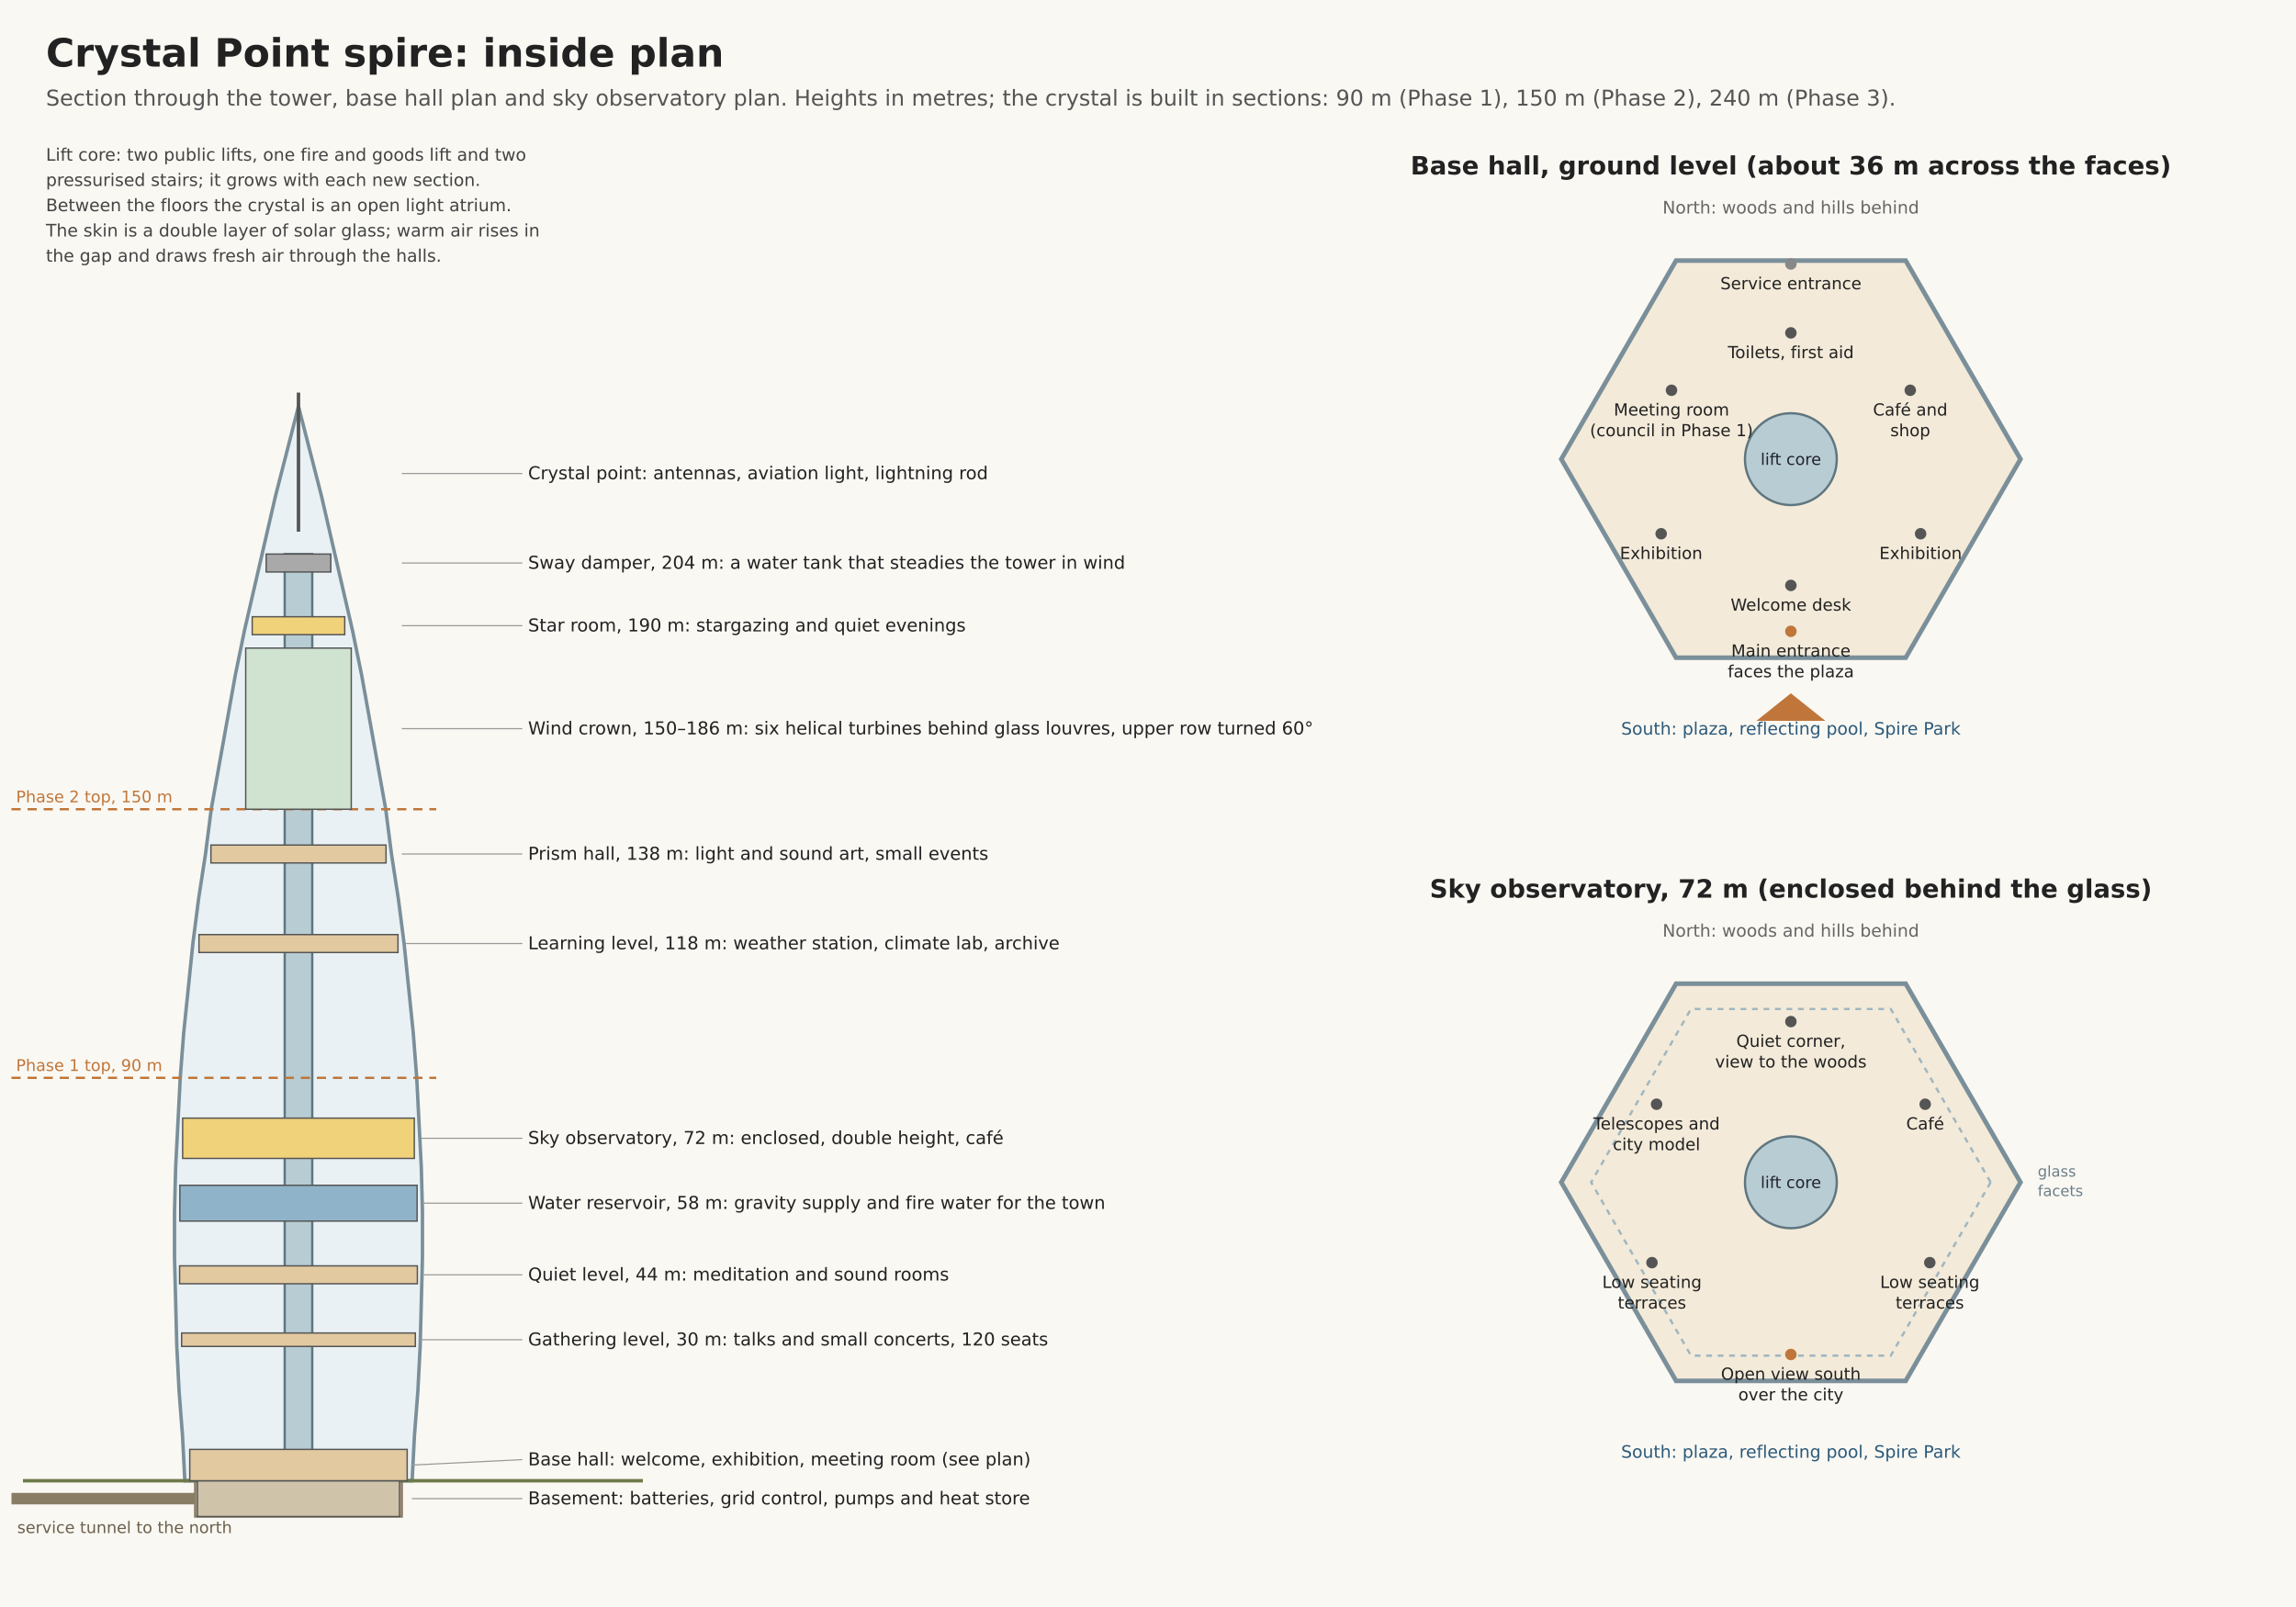
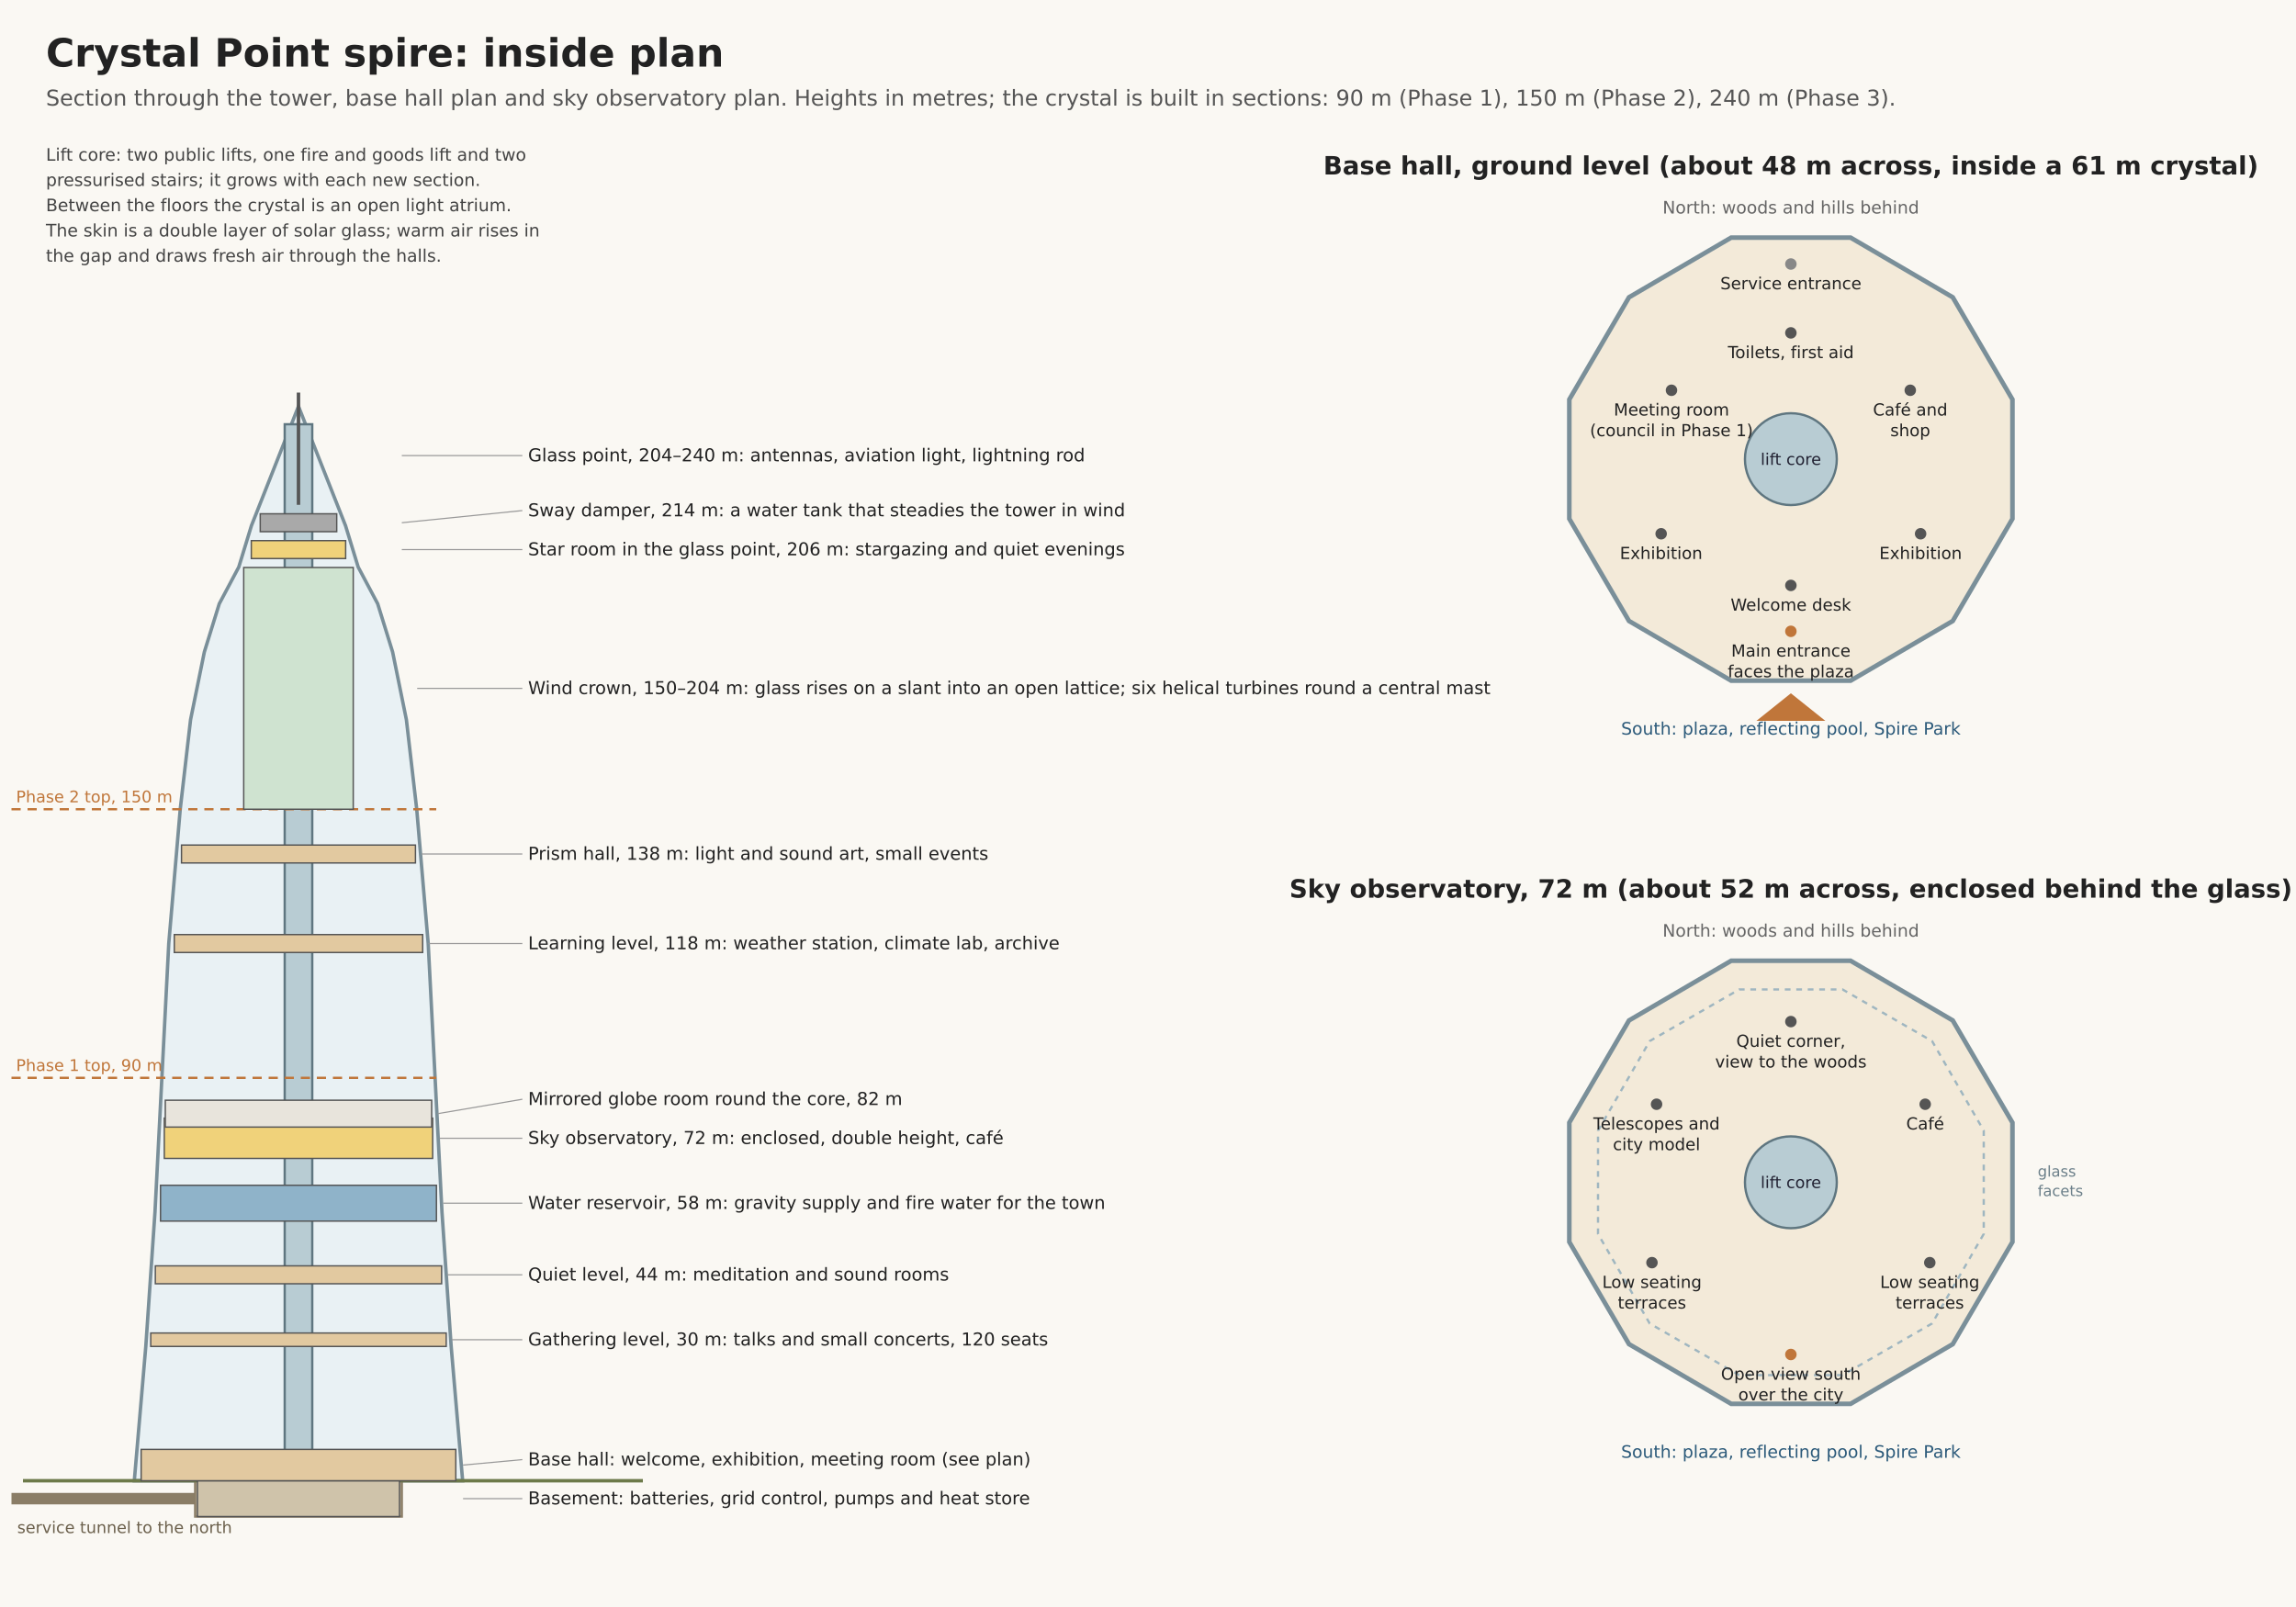
<svg xmlns="http://www.w3.org/2000/svg" width="2000" height="1400" viewBox="0 0 2000 1400" font-family="DejaVu Sans, Arial">
  <rect width="2000" height="1400" fill="#faf8f3" />
  <text x="40" y="58" font-size="34" font-weight="bold" fill="#222">Crystal Point spire: inside plan</text>
  <text x="40" y="92" font-size="19" fill="#555">Section through the tower, base hall plan and sky observatory plan. Heights in metres; the crystal is built in sections: 90 m (Phase 1), 150 m (Phase 2), 240 m (Phase 3).</text>
-   <polygon points="161,1290 159,1251 156,1212 154,1173 153,1134 152,1095 152,1056 153,1017 155,978 157,939 160,900 164,861 168,822 173,783 179,744 184,705 191,666 198,627 205,588 213,549 222,510 231,471 240,432 250,393 260,354 260,354 270,393 280,432 289,471 298,510 307,549 315,588 322,627 329,666 336,705 341,744 347,783 352,822 356,861 360,900 363,939 365,978 367,1017 368,1056 368,1095 367,1134 366,1173 364,1212 361,1251 359,1290" fill="#e9f1f4" stroke="#7a8f99" stroke-width="3" />
+   <polygon points="117,1290 127,1173 135,1056 141,939 147,822 157,705 166,627 178,568 191,526 208,494 219,458 260,354 260,354 301,458 312,494 329,526 342,568 354,627 363,705 373,822 379,939 385,1056 393,1173 403,1290" fill="#e9f1f4" stroke="#7a8f99" stroke-width="3" />
  <rect x="170" y="1290.0" width="180" height="31.2" fill="#d9cdb6" stroke="#8a7d66" stroke-width="2" />
  <line x1="170" y1="1305.6" x2="10" y2="1305.6" stroke="#8a7d66" stroke-width="10" />
  <text x="15" y="1335.6" font-size="14" fill="#6b604c">service tunnel to the north</text>
  <line x1="20" y1="1290.0" x2="560" y2="1290.0" stroke="#6d7a4a" stroke-width="3" />
-   <rect x="248" y="482.7" width="24" height="807.3" fill="#b8ccd3" stroke="#5f7680" stroke-width="2" />
+   <rect x="248" y="369.6" width="24" height="920.4" fill="#b8ccd3" stroke="#5f7680" stroke-width="2" />
  <line x1="10" y1="939.0" x2="380" y2="939.0" stroke="#c0763a" stroke-width="2" stroke-dasharray="8 6" />
  <text x="14" y="933.0" font-size="14" fill="#c0763a" text-anchor="start">Phase 1 top, 90 m</text>
  <line x1="10" y1="705.0" x2="380" y2="705.0" stroke="#c0763a" stroke-width="2" stroke-dasharray="8 6" />
  <text x="14" y="699.0" font-size="14" fill="#c0763a" text-anchor="start">Phase 2 top, 150 m</text>
  <rect x="172" y="1290.0" width="176" height="31.2" fill="#cfc3aa" stroke="#555" stroke-width="1.2" />
-   <rect x="165.3" y="1262.7" width="189.4" height="27.3" fill="#e2c9a0" stroke="#555" stroke-width="1.2" />
-   <rect x="158.203" y="1161.3" width="203.594" height="11.7" fill="#e2c9a0" stroke="#555" stroke-width="1.2" />
-   <rect x="156.445" y="1102.8" width="207.11" height="15.6" fill="#e2c9a0" stroke="#555" stroke-width="1.2" />
-   <rect x="156.661" y="1032.6" width="206.677" height="31.2" fill="#8fb3c9" stroke="#555" stroke-width="1.2" />
-   <rect x="159.105" y="974.1" width="201.789" height="35.1" fill="#f0d27a" stroke="#555" stroke-width="1.2" />
-   <rect x="173.318" y="814.2" width="173.364" height="15.6" fill="#e2c9a0" stroke="#555" stroke-width="1.2" />
-   <rect x="183.733" y="736.2" width="152.533" height="15.6" fill="#e2c9a0" stroke="#555" stroke-width="1.2" />
-   <rect x="214.03" y="564.6" width="91.941" height="140.4" fill="#cfe3d0" stroke="#555" stroke-width="1.2" />
-   <rect x="219.712" y="537.3" width="80.576" height="15.6" fill="#f0d27a" stroke="#555" stroke-width="1.2" />
-   <rect x="231.852" y="482.7" width="56.296" height="15.6" fill="#a9a9a9" stroke="#555" stroke-width="1.2" />
-   <line x1="260" y1="342.0" x2="260" y2="463.2" stroke="#555" stroke-width="3" />
-   <line x1="358.7" y1="1305.6" x2="455" y2="1305.6" stroke="#999" stroke-width="1" />
+   <rect x="122.953" y="1262.7" width="274.094" height="27.3" fill="#e2c9a0" stroke="#555" stroke-width="1.2" />
+   <rect x="131.319" y="1161.3" width="257.362" height="11.7" fill="#e2c9a0" stroke="#555" stroke-width="1.2" />
+   <rect x="135.314" y="1102.8" width="249.372" height="15.6" fill="#e2c9a0" stroke="#555" stroke-width="1.2" />
+   <rect x="139.826" y="1032.6" width="240.348" height="31.2" fill="#8fb3c9" stroke="#555" stroke-width="1.2" />
+   <rect x="143.116" y="974.1" width="233.768" height="35.1" fill="#f0d27a" stroke="#555" stroke-width="1.2" />
+   <rect x="143.993" y="958.5" width="232.013" height="23.4" fill="#e8e4dc" stroke="#555" stroke-width="1.2" />
+   <rect x="151.827" y="814.2" width="216.347" height="15.6" fill="#e2c9a0" stroke="#555" stroke-width="1.2" />
+   <rect x="158.093" y="736.2" width="203.813" height="15.6" fill="#e2c9a0" stroke="#555" stroke-width="1.2" />
+   <rect x="212.3" y="494.4" width="95.4" height="210.6" fill="#cfe3d0" stroke="#555" stroke-width="1.2" />
+   <rect x="218.9" y="471.0" width="82.2" height="15.6" fill="#f0d27a" stroke="#555" stroke-width="1.2" />
+   <rect x="226.683" y="447.6" width="66.635" height="15.6" fill="#a9a9a9" stroke="#555" stroke-width="1.2" />
+   <line x1="260" y1="342.0" x2="260" y2="439.8" stroke="#555" stroke-width="3" />
+   <line x1="403.35" y1="1305.6" x2="455" y2="1305.6" stroke="#999" stroke-width="1" />
  <text x="460" y="1310.6" font-size="15.5" fill="#222">Basement: batteries, grid control, pumps and heat store</text>
-   <line x1="358.7" y1="1276.35" x2="455" y2="1271.6" stroke="#999" stroke-width="1" />
+   <line x1="403.35" y1="1276.35" x2="455" y2="1271.6" stroke="#999" stroke-width="1" />
  <text x="460" y="1276.6" font-size="15.5" fill="#222">Base hall: welcome, exhibition, meeting room (see plan)</text>
-   <line x1="365.797" y1="1167.15" x2="455" y2="1167.15" stroke="#999" stroke-width="1" />
+   <line x1="393.48" y1="1167.15" x2="455" y2="1167.15" stroke="#999" stroke-width="1" />
  <text x="460" y="1172.15" font-size="15.5" fill="#222">Gathering level, 30 m: talks and small concerts, 120 seats</text>
-   <line x1="367.555" y1="1110.6" x2="455" y2="1110.6" stroke="#999" stroke-width="1" />
+   <line x1="389.751" y1="1110.6" x2="455" y2="1110.6" stroke="#999" stroke-width="1" />
  <text x="460" y="1115.6" font-size="15.5" fill="#222">Quiet level, 44 m: meditation and sound rooms</text>
-   <line x1="367.968" y1="1048.2" x2="455" y2="1048.2" stroke="#999" stroke-width="1" />
+   <line x1="386.023" y1="1048.2" x2="455" y2="1048.2" stroke="#999" stroke-width="1" />
  <text x="460" y="1053.2" font-size="15.5" fill="#222">Water reservoir, 58 m: gravity supply and fire water for the town</text>
-   <line x1="366.568" y1="991.65" x2="455" y2="991.65" stroke="#999" stroke-width="1" />
+   <line x1="382.858" y1="991.65" x2="455" y2="991.65" stroke="#999" stroke-width="1" />
  <text x="460" y="996.65" font-size="15.5" fill="#222">Sky observatory, 72 m: enclosed, double height, café</text>
-   <line x1="352.505" y1="822.0" x2="455" y2="822.0" stroke="#999" stroke-width="1" />
+   <line x1="381.323" y1="970.2" x2="455" y2="957.65" stroke="#999" stroke-width="1" />
+   <text x="460" y="962.65" font-size="15.5" fill="#222">Mirrored globe room round the core, 82 m</text>
+   <line x1="373.207" y1="822.0" x2="455" y2="822.0" stroke="#999" stroke-width="1" />
  <text x="460" y="827.0" font-size="15.5" fill="#222">Learning level, 118 m: weather station, climate lab, archive</text>
-   <line x1="350" y1="744.0" x2="455" y2="744.0" stroke="#999" stroke-width="1" />
+   <line x1="367.16" y1="744.0" x2="455" y2="744.0" stroke="#999" stroke-width="1" />
  <text x="460" y="749.0" font-size="15.5" fill="#222">Prism hall, 138 m: light and sound art, small events</text>
-   <line x1="350" y1="634.8" x2="455" y2="634.8" stroke="#999" stroke-width="1" />
-   <text x="460" y="639.8" font-size="15.5" fill="#222">Wind crown, 150–186 m: six helical turbines behind glass louvres, upper row turned 60°</text>
-   <line x1="350" y1="545.1" x2="455" y2="545.1" stroke="#999" stroke-width="1" />
-   <text x="460" y="550.1" font-size="15.5" fill="#222">Star room, 190 m: stargazing and quiet evenings</text>
-   <line x1="350" y1="490.5" x2="455" y2="490.5" stroke="#999" stroke-width="1" />
-   <text x="460" y="495.5" font-size="15.5" fill="#222">Sway damper, 204 m: a water tank that steadies the tower in wind</text>
-   <line x1="350" y1="412.5" x2="455" y2="412.5" stroke="#999" stroke-width="1" />
-   <text x="460" y="417.5" font-size="15.5" fill="#222">Crystal point: antennas, aviation light, lightning rod</text>
+   <line x1="363.4" y1="599.7" x2="455" y2="599.7" stroke="#999" stroke-width="1" />
+   <text x="460" y="604.7" font-size="15.5" fill="#222">Wind crown, 150–204 m: glass rises on a slant into an open lattice; six helical turbines round a central mast</text>
+   <line x1="350" y1="478.8" x2="455" y2="478.8" stroke="#999" stroke-width="1" />
+   <text x="460" y="483.8" font-size="15.5" fill="#222">Star room in the glass point, 206 m: stargazing and quiet evenings</text>
+   <line x1="350" y1="455.4" x2="455" y2="444.8" stroke="#999" stroke-width="1" />
+   <text x="460" y="449.8" font-size="15.5" fill="#222">Sway damper, 214 m: a water tank that steadies the tower in wind</text>
+   <line x1="350" y1="396.9" x2="455" y2="396.9" stroke="#999" stroke-width="1" />
+   <text x="460" y="401.9" font-size="15.5" fill="#222">Glass point, 204–240 m: antennas, aviation light, lightning rod</text>
  <text x="40" y="140" font-size="15" fill="#444">Lift core: two public lifts, one fire and goods lift and two</text>
  <text x="40" y="162" font-size="15" fill="#444">pressurised stairs; it grows with each new section.</text>
  <text x="40" y="184" font-size="15" fill="#444">Between the floors the crystal is an open light atrium.</text>
  <text x="40" y="206" font-size="15" fill="#444">The skin is a double layer of solar glass; warm air rises in</text>
  <text x="40" y="228" font-size="15" fill="#444">the gap and draws fresh air through the halls.</text>
-   <text x="1560" y="152" font-size="22" font-weight="bold" fill="#222" text-anchor="middle">Base hall, ground level (about 36 m across the faces)</text>
-   <polygon points="1760,400 1660,573 1460,573 1360,400 1460,227 1660,227" fill="#f3ead9" stroke="#7a8f99" stroke-width="4" />
+   <text x="1560" y="152" font-size="22" font-weight="bold" fill="#222" text-anchor="middle">Base hall, ground level (about 48 m across, inside a 61 m crystal)</text>
+   <polygon points="1753,452 1701,541 1612,593 1508,593 1419,541 1367,452 1367,348 1419,259 1508,207 1612,207 1701,259 1753,348" fill="#f3ead9" stroke="#7a8f99" stroke-width="4" />
  <circle cx="1560" cy="400" r="40" fill="#b8ccd3" stroke="#5f7680" stroke-width="2" />
  <text x="1560" y="405" font-size="14" text-anchor="middle" fill="#223">lift core</text>
  <circle cx="1560" cy="550" r="5" fill="#c0763a" />
  <text x="1560" y="572" font-size="14.5" text-anchor="middle" fill="#222">Main entrance</text>
  <text x="1560" y="590" font-size="14.5" text-anchor="middle" fill="#222">faces the plaza</text>
  <circle cx="1560" cy="510" r="5" fill="#555" />
  <text x="1560" y="532" font-size="14.5" text-anchor="middle" fill="#222">Welcome desk</text>
  <circle cx="1447" cy="465" r="5" fill="#555" />
  <text x="1447" y="487" font-size="14.5" text-anchor="middle" fill="#222">Exhibition</text>
  <circle cx="1673" cy="465" r="5" fill="#555" />
  <text x="1673" y="487" font-size="14.5" text-anchor="middle" fill="#222">Exhibition</text>
  <circle cx="1456" cy="340" r="5" fill="#555" />
  <text x="1456" y="362" font-size="14.5" text-anchor="middle" fill="#222">Meeting room</text>
  <text x="1456" y="380" font-size="14.5" text-anchor="middle" fill="#222">(council in Phase 1)</text>
  <circle cx="1664" cy="340" r="5" fill="#555" />
  <text x="1664" y="362" font-size="14.5" text-anchor="middle" fill="#222">Café and</text>
  <text x="1664" y="380" font-size="14.5" text-anchor="middle" fill="#222">shop</text>
  <circle cx="1560" cy="290" r="5" fill="#555" />
  <text x="1560" y="312" font-size="14.5" text-anchor="middle" fill="#222">Toilets, first aid</text>
  <circle cx="1560" cy="230" r="5" fill="#888" />
  <text x="1560" y="252" font-size="14.5" text-anchor="middle" fill="#222">Service entrance</text>
  <text x="1560" y="640" font-size="15" text-anchor="middle" fill="#2c5a7a">South: plaza, reflecting pool, Spire Park</text>
  <text x="1560" y="186" font-size="15" text-anchor="middle" fill="#666">North: woods and hills behind</text>
  <polygon points="1530,628 1590,628 1560,604" fill="#c0763a" />
-   <text x="1560" y="782" font-size="22" font-weight="bold" fill="#222" text-anchor="middle">Sky observatory, 72 m (enclosed behind the glass)</text>
-   <polygon points="1760,1030 1660,1203 1460,1203 1360,1030 1460,857 1660,857" fill="#f3ead9" stroke="#7a8f99" stroke-width="4" />
-   <polygon points="1734,1030 1647,1181 1473,1181 1386,1030 1473,879 1647,879" fill="none" stroke="#9fb6c0" stroke-width="2" stroke-dasharray="5 5" />
+   <text x="1560" y="782" font-size="22" font-weight="bold" fill="#222" text-anchor="middle">Sky observatory, 72 m (about 52 m across, enclosed behind the glass)</text>
+   <polygon points="1753,1082 1701,1171 1612,1223 1508,1223 1419,1171 1367,1082 1367,978 1419,889 1508,837 1612,837 1701,889 1753,978" fill="#f3ead9" stroke="#7a8f99" stroke-width="4" />
+   <polygon points="1728,1075 1683,1153 1605,1198 1515,1198 1437,1153 1392,1075 1392,985 1437,907 1515,862 1605,862 1683,907 1728,985" fill="none" stroke="#9fb6c0" stroke-width="2" stroke-dasharray="5 5" />
  <circle cx="1560" cy="1030" r="40" fill="#b8ccd3" stroke="#5f7680" stroke-width="2" />
  <text x="1560" y="1035" font-size="14" text-anchor="middle" fill="#223">lift core</text>
  <circle cx="1560" cy="1180" r="5" fill="#c0763a" />
  <text x="1560" y="1202" font-size="14.5" text-anchor="middle" fill="#222">Open view south</text>
  <text x="1560" y="1220" font-size="14.5" text-anchor="middle" fill="#222">over the city</text>
  <circle cx="1681" cy="1100" r="5" fill="#555" />
  <text x="1681" y="1122" font-size="14.5" text-anchor="middle" fill="#222">Low seating</text>
  <text x="1681" y="1140" font-size="14.5" text-anchor="middle" fill="#222">terraces</text>
  <circle cx="1439" cy="1100" r="5" fill="#555" />
  <text x="1439" y="1122" font-size="14.5" text-anchor="middle" fill="#222">Low seating</text>
  <text x="1439" y="1140" font-size="14.5" text-anchor="middle" fill="#222">terraces</text>
  <circle cx="1677" cy="962" r="5" fill="#555" />
  <text x="1677" y="984" font-size="14.5" text-anchor="middle" fill="#222">Café</text>
  <circle cx="1443" cy="962" r="5" fill="#555" />
  <text x="1443" y="984" font-size="14.5" text-anchor="middle" fill="#222">Telescopes and</text>
  <text x="1443" y="1002" font-size="14.5" text-anchor="middle" fill="#222">city model</text>
  <circle cx="1560" cy="890" r="5" fill="#555" />
  <text x="1560" y="912" font-size="14.5" text-anchor="middle" fill="#222">Quiet corner,</text>
  <text x="1560" y="930" font-size="14.5" text-anchor="middle" fill="#222">view to the woods</text>
  <text x="1560" y="1270" font-size="15" text-anchor="middle" fill="#2c5a7a">South: plaza, reflecting pool, Spire Park</text>
  <text x="1560" y="816" font-size="15" text-anchor="middle" fill="#666">North: woods and hills behind</text>
  <text x="1775" y="1025" font-size="13" fill="#6b7f89">glass</text>
  <text x="1775" y="1042" font-size="13" fill="#6b7f89">facets</text>
</svg>
